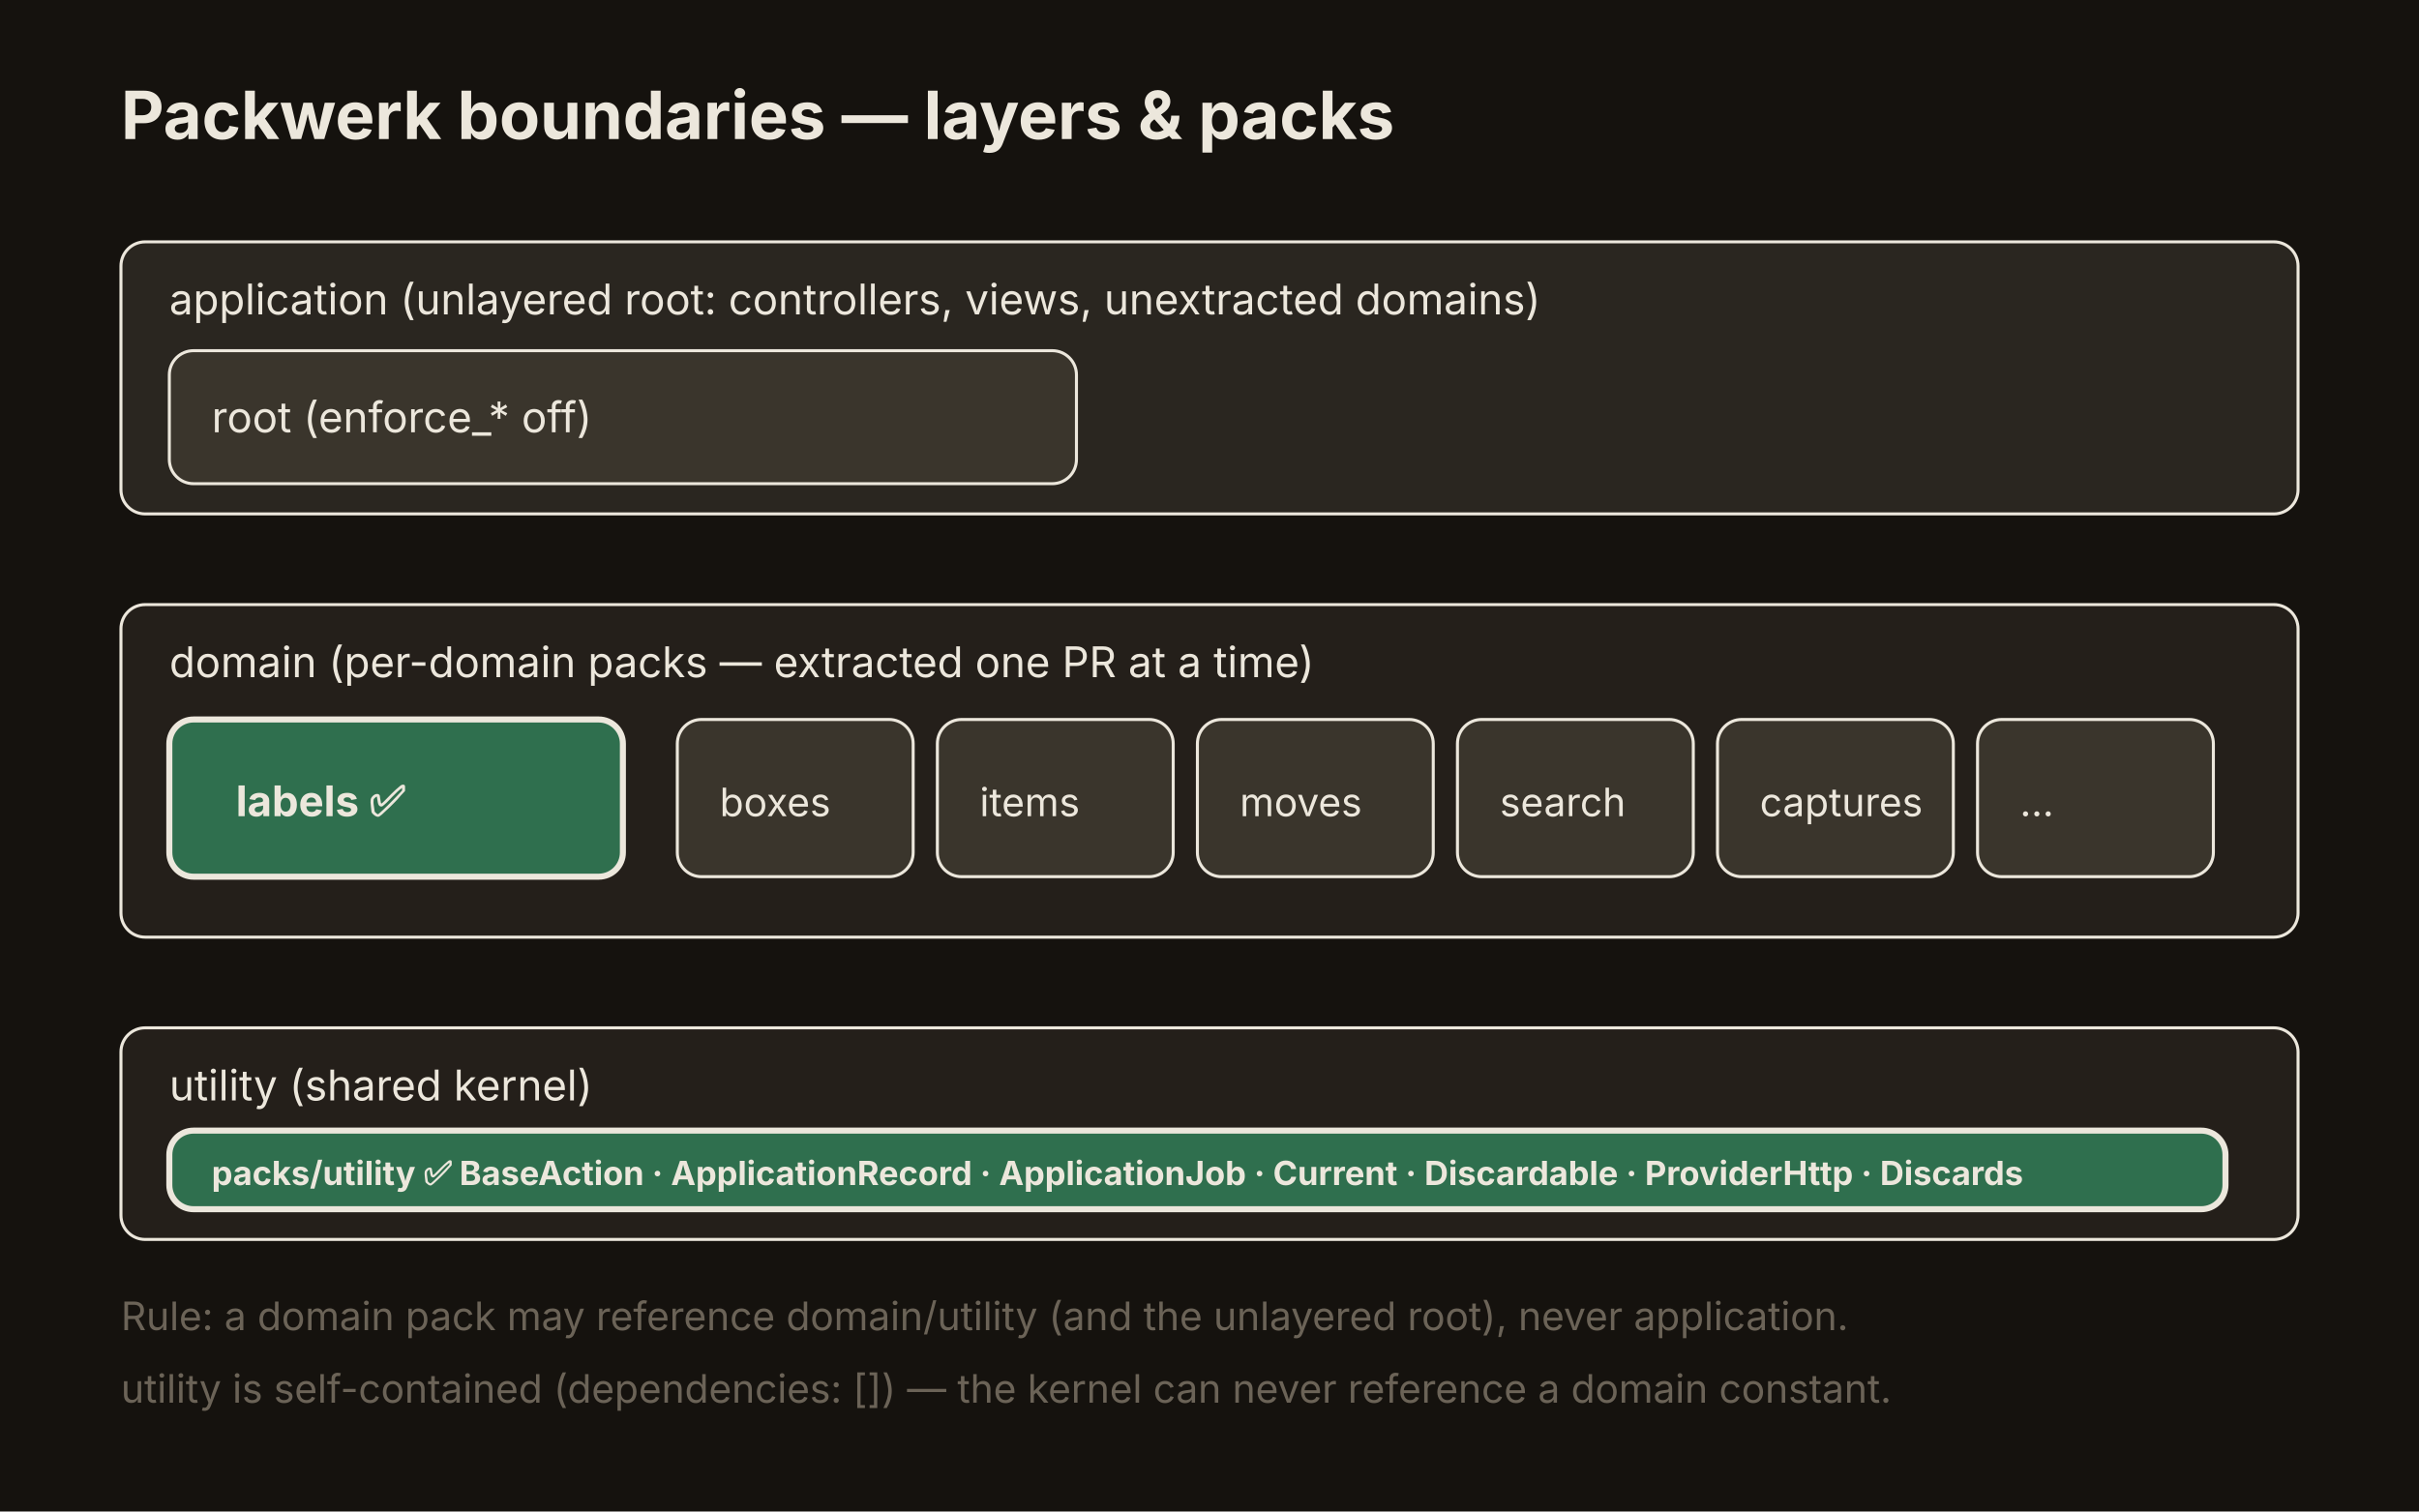
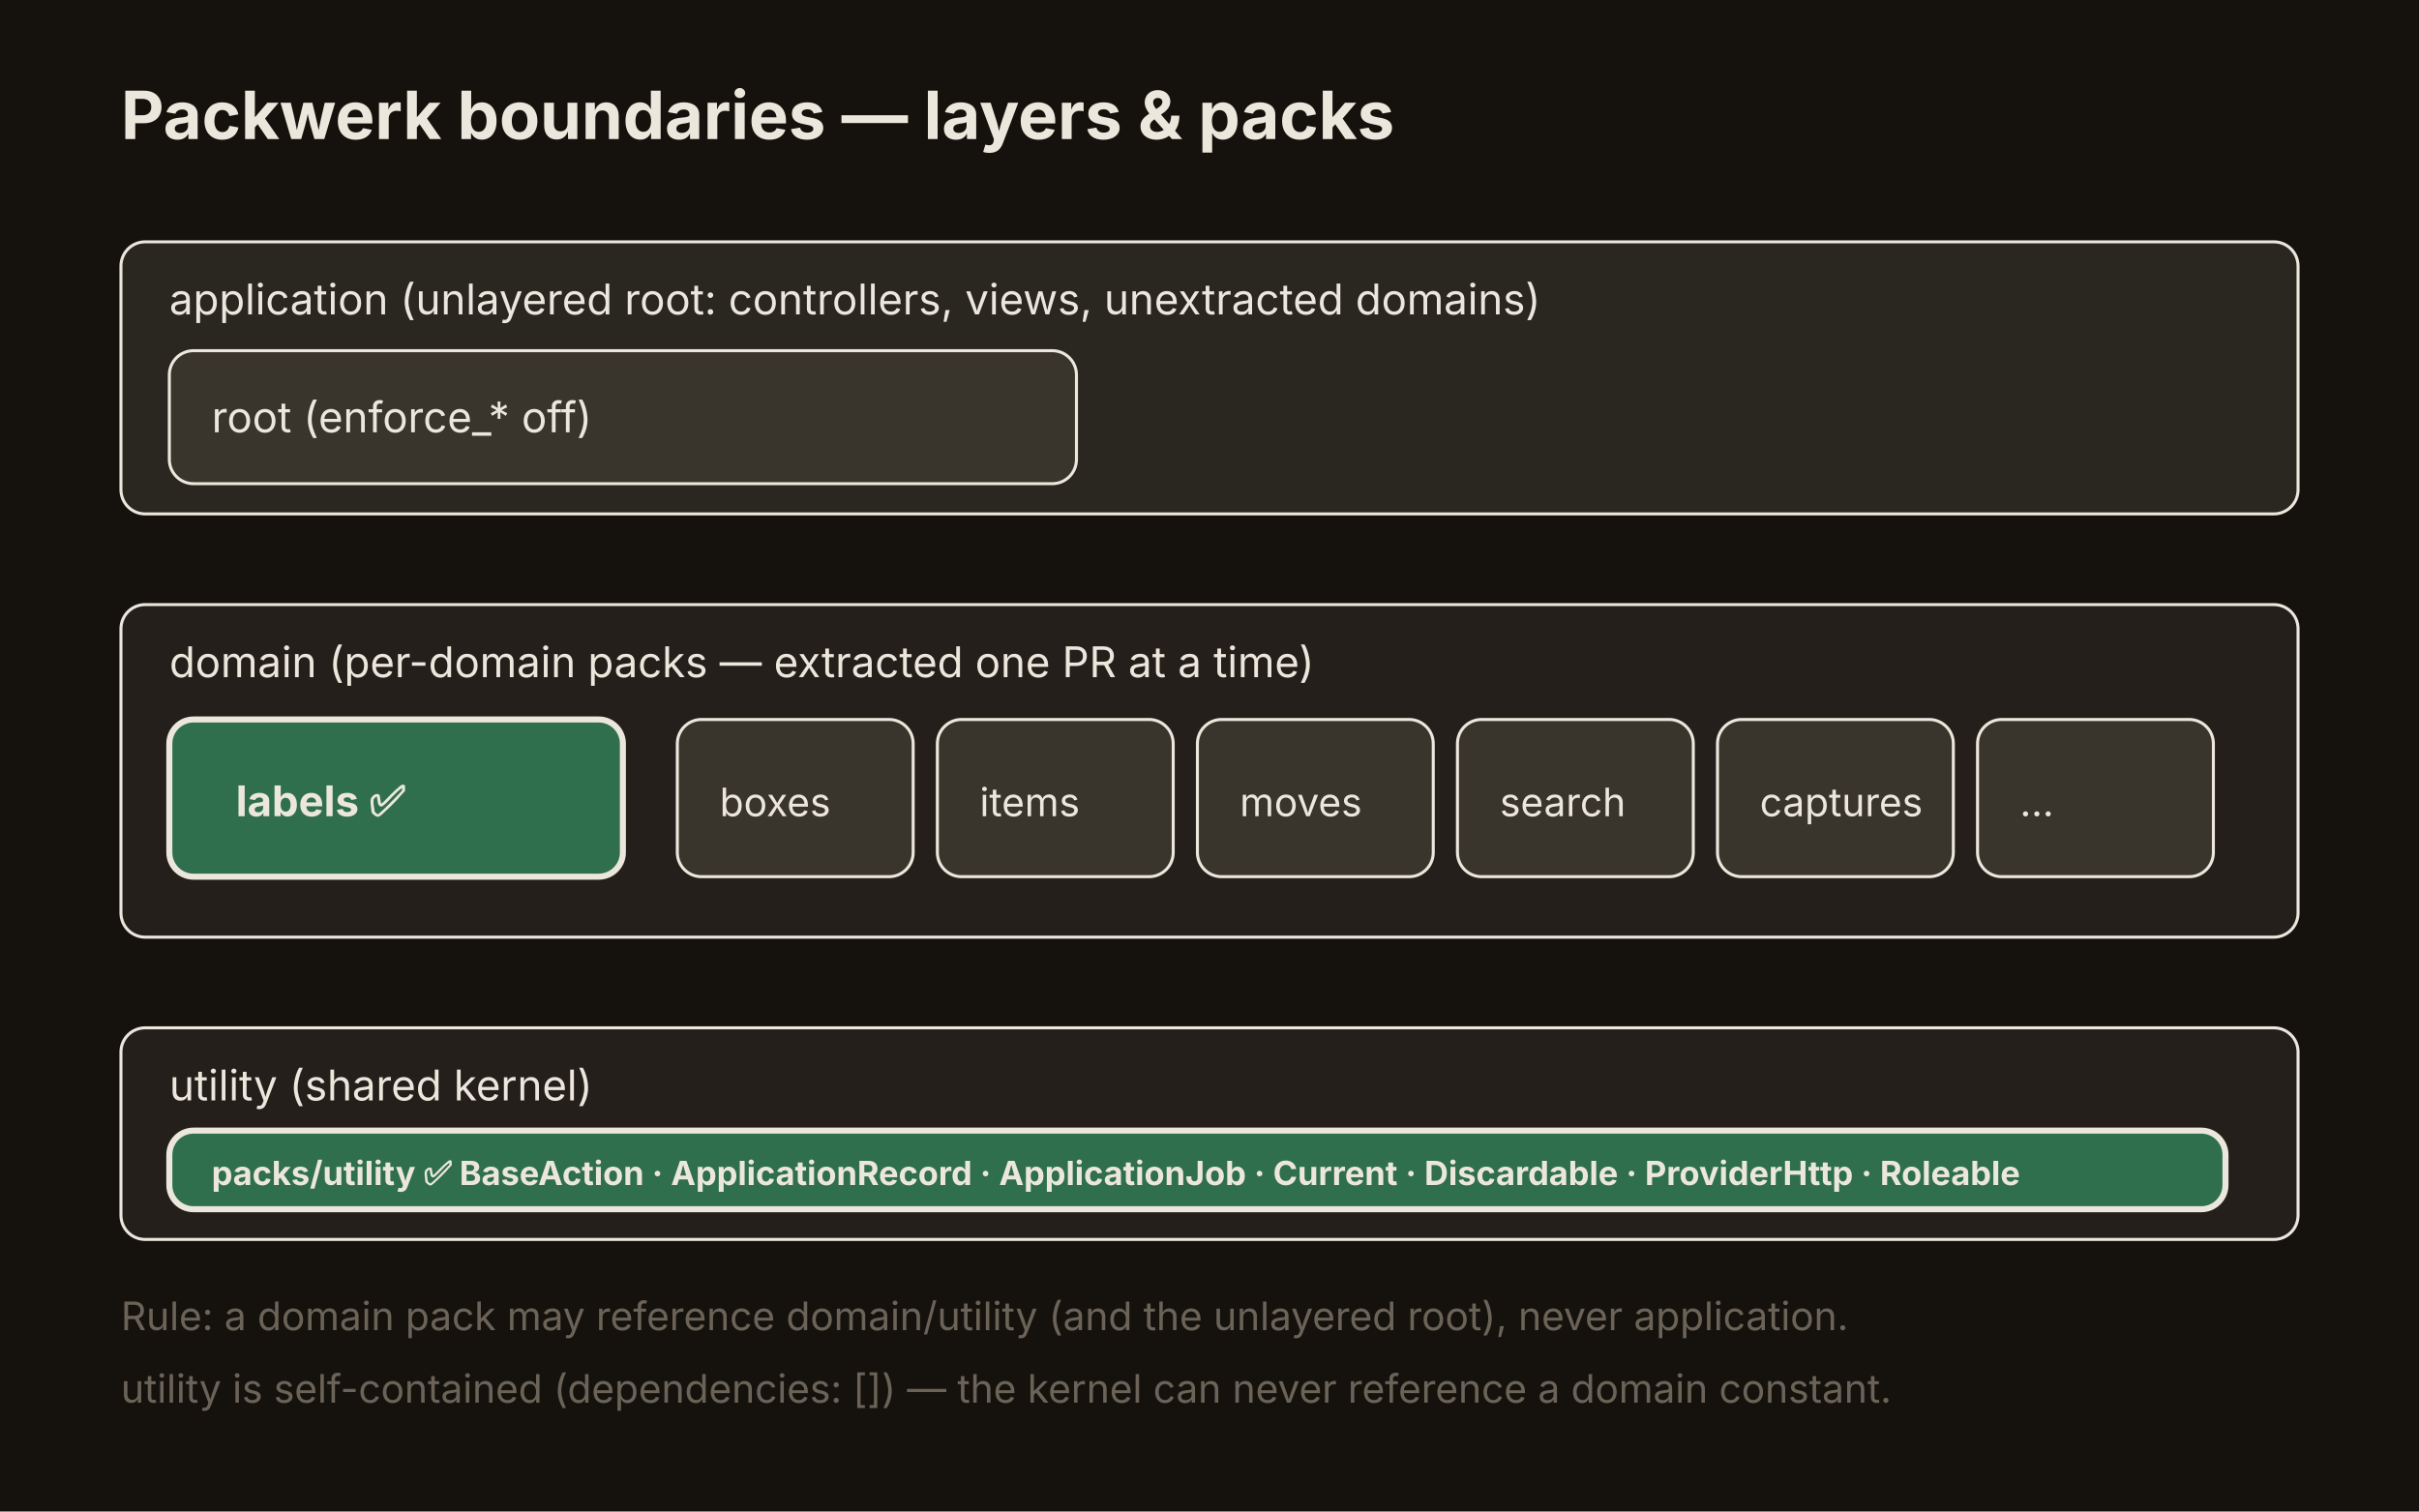
<svg xmlns="http://www.w3.org/2000/svg" width="800" height="500" viewBox="0 0 800 500">
  <rect x="0" y="0" width="800" height="500" rx="0" fill="#15120E" stroke="#15120E" stroke-width="0" />
  <text x="40" y="46" font-family="Inter,Segoe UI,sans-serif" font-size="22" font-weight="bold" fill="#ECE7DC">Packwerk boundaries — layers &amp; packs</text>
  <rect x="40" y="80" width="720" height="90" rx="8" fill="#2A2620" stroke="#ECE7DC" stroke-width="1" />
  <text x="56" y="104" font-family="Inter,Segoe UI,sans-serif" font-size="14" font-weight="normal" fill="#ECE7DC">application  (unlayered root: controllers, views, unextracted domains)</text>
  <rect x="56" y="116" width="300" height="44" rx="8" fill="#3A352C" stroke="#ECE7DC" stroke-width="1" />
  <text x="70" y="143" font-family="Inter,Segoe UI,sans-serif" font-size="14" font-weight="normal" fill="#ECE7DC">root  (enforce_* off)</text>
  <rect x="40" y="200" width="720" height="110" rx="8" fill="#241F1A" stroke="#ECE7DC" stroke-width="1" />
  <text x="56" y="224" font-family="Inter,Segoe UI,sans-serif" font-size="14" font-weight="normal" fill="#ECE7DC">domain  (per-domain packs — extracted one PR at a time)</text>
  <rect x="56" y="238" width="150" height="52" rx="8" fill="#2F6F4E" stroke="#ECE7DC" stroke-width="2" />
  <text x="78" y="270" font-family="Inter,Segoe UI,sans-serif" font-size="14" font-weight="bold" fill="#ECE7DC">labels ✅</text>
  <rect x="224" y="238" width="78" height="52" rx="8" fill="#3A352C" stroke="#ECE7DC" stroke-width="1" />
  <text x="238" y="270" font-family="Inter,Segoe UI,sans-serif" font-size="13" font-weight="normal" fill="#ECE7DC">boxes</text>
  <rect x="310" y="238" width="78" height="52" rx="8" fill="#3A352C" stroke="#ECE7DC" stroke-width="1" />
  <text x="324" y="270" font-family="Inter,Segoe UI,sans-serif" font-size="13" font-weight="normal" fill="#ECE7DC">items</text>
  <rect x="396" y="238" width="78" height="52" rx="8" fill="#3A352C" stroke="#ECE7DC" stroke-width="1" />
  <text x="410" y="270" font-family="Inter,Segoe UI,sans-serif" font-size="13" font-weight="normal" fill="#ECE7DC">moves</text>
  <rect x="482" y="238" width="78" height="52" rx="8" fill="#3A352C" stroke="#ECE7DC" stroke-width="1" />
  <text x="496" y="270" font-family="Inter,Segoe UI,sans-serif" font-size="13" font-weight="normal" fill="#ECE7DC">search</text>
  <rect x="568" y="238" width="78" height="52" rx="8" fill="#3A352C" stroke="#ECE7DC" stroke-width="1" />
  <text x="582" y="270" font-family="Inter,Segoe UI,sans-serif" font-size="13" font-weight="normal" fill="#ECE7DC">captures</text>
  <rect x="654" y="238" width="78" height="52" rx="8" fill="#3A352C" stroke="#ECE7DC" stroke-width="1" />
  <text x="668" y="270" font-family="Inter,Segoe UI,sans-serif" font-size="13" font-weight="normal" fill="#ECE7DC">…</text>
  <rect x="40" y="340" width="720" height="70" rx="8" fill="#241F1A" stroke="#ECE7DC" stroke-width="1" />
  <text x="56" y="364" font-family="Inter,Segoe UI,sans-serif" font-size="14" font-weight="normal" fill="#ECE7DC">utility  (shared kernel)</text>
  <rect x="56" y="374" width="680" height="26" rx="8" fill="#2F6F4E" stroke="#ECE7DC" stroke-width="2" />
-   <text x="70" y="392" font-family="Inter,Segoe UI,sans-serif" font-size="11" font-weight="bold" fill="#ECE7DC">packs/utility ✅  BaseAction · ApplicationRecord · ApplicationJob · Current · Discardable · ProviderHttp · Discards</text>
+   <text x="70" y="392" font-family="Inter,Segoe UI,sans-serif" font-size="11" font-weight="bold" fill="#ECE7DC">packs/utility ✅  BaseAction · ApplicationRecord · ApplicationJob · Current · Discardable · ProviderHttp · Roleable</text>
  <text x="40" y="440" font-family="Inter,Segoe UI,sans-serif" font-size="13" font-weight="normal" fill="#6B6357">Rule: a domain pack may reference domain/utility (and the unlayered root), never application.</text>
  <text x="40" y="464" font-family="Inter,Segoe UI,sans-serif" font-size="13" font-weight="normal" fill="#6B6357">utility is self-contained (dependencies: []) — the kernel can never reference a domain constant.</text>
</svg>
